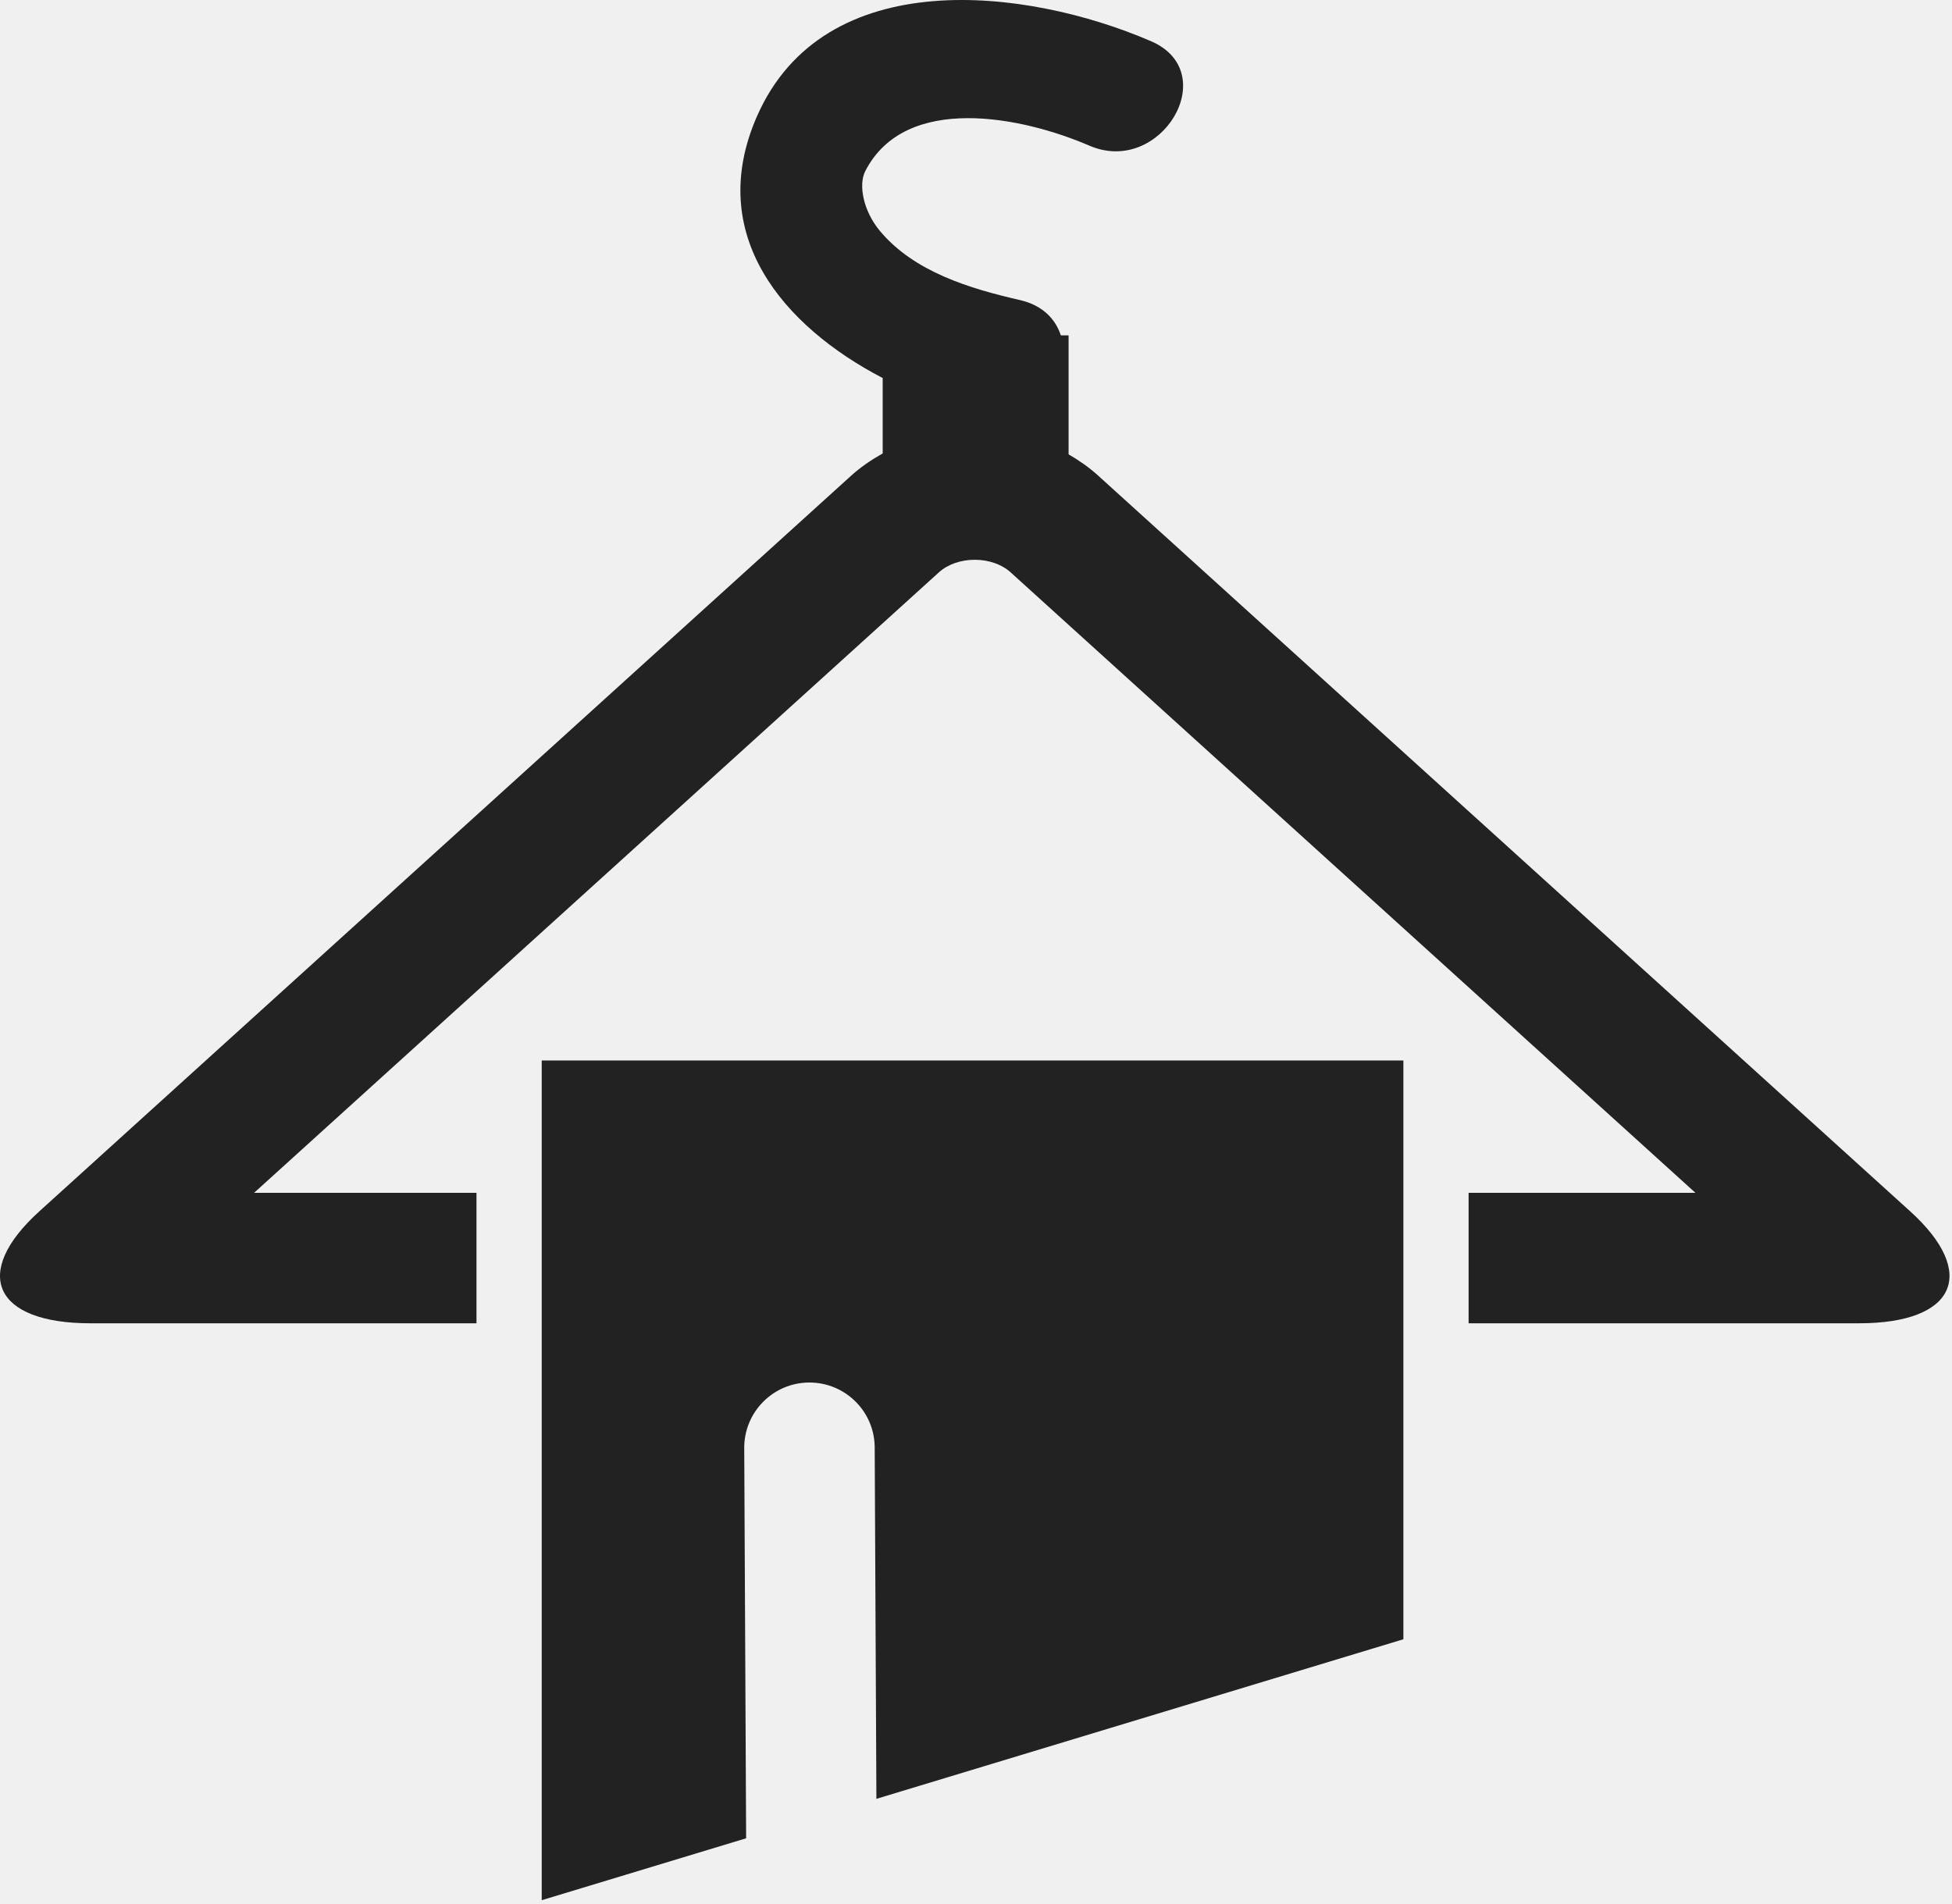
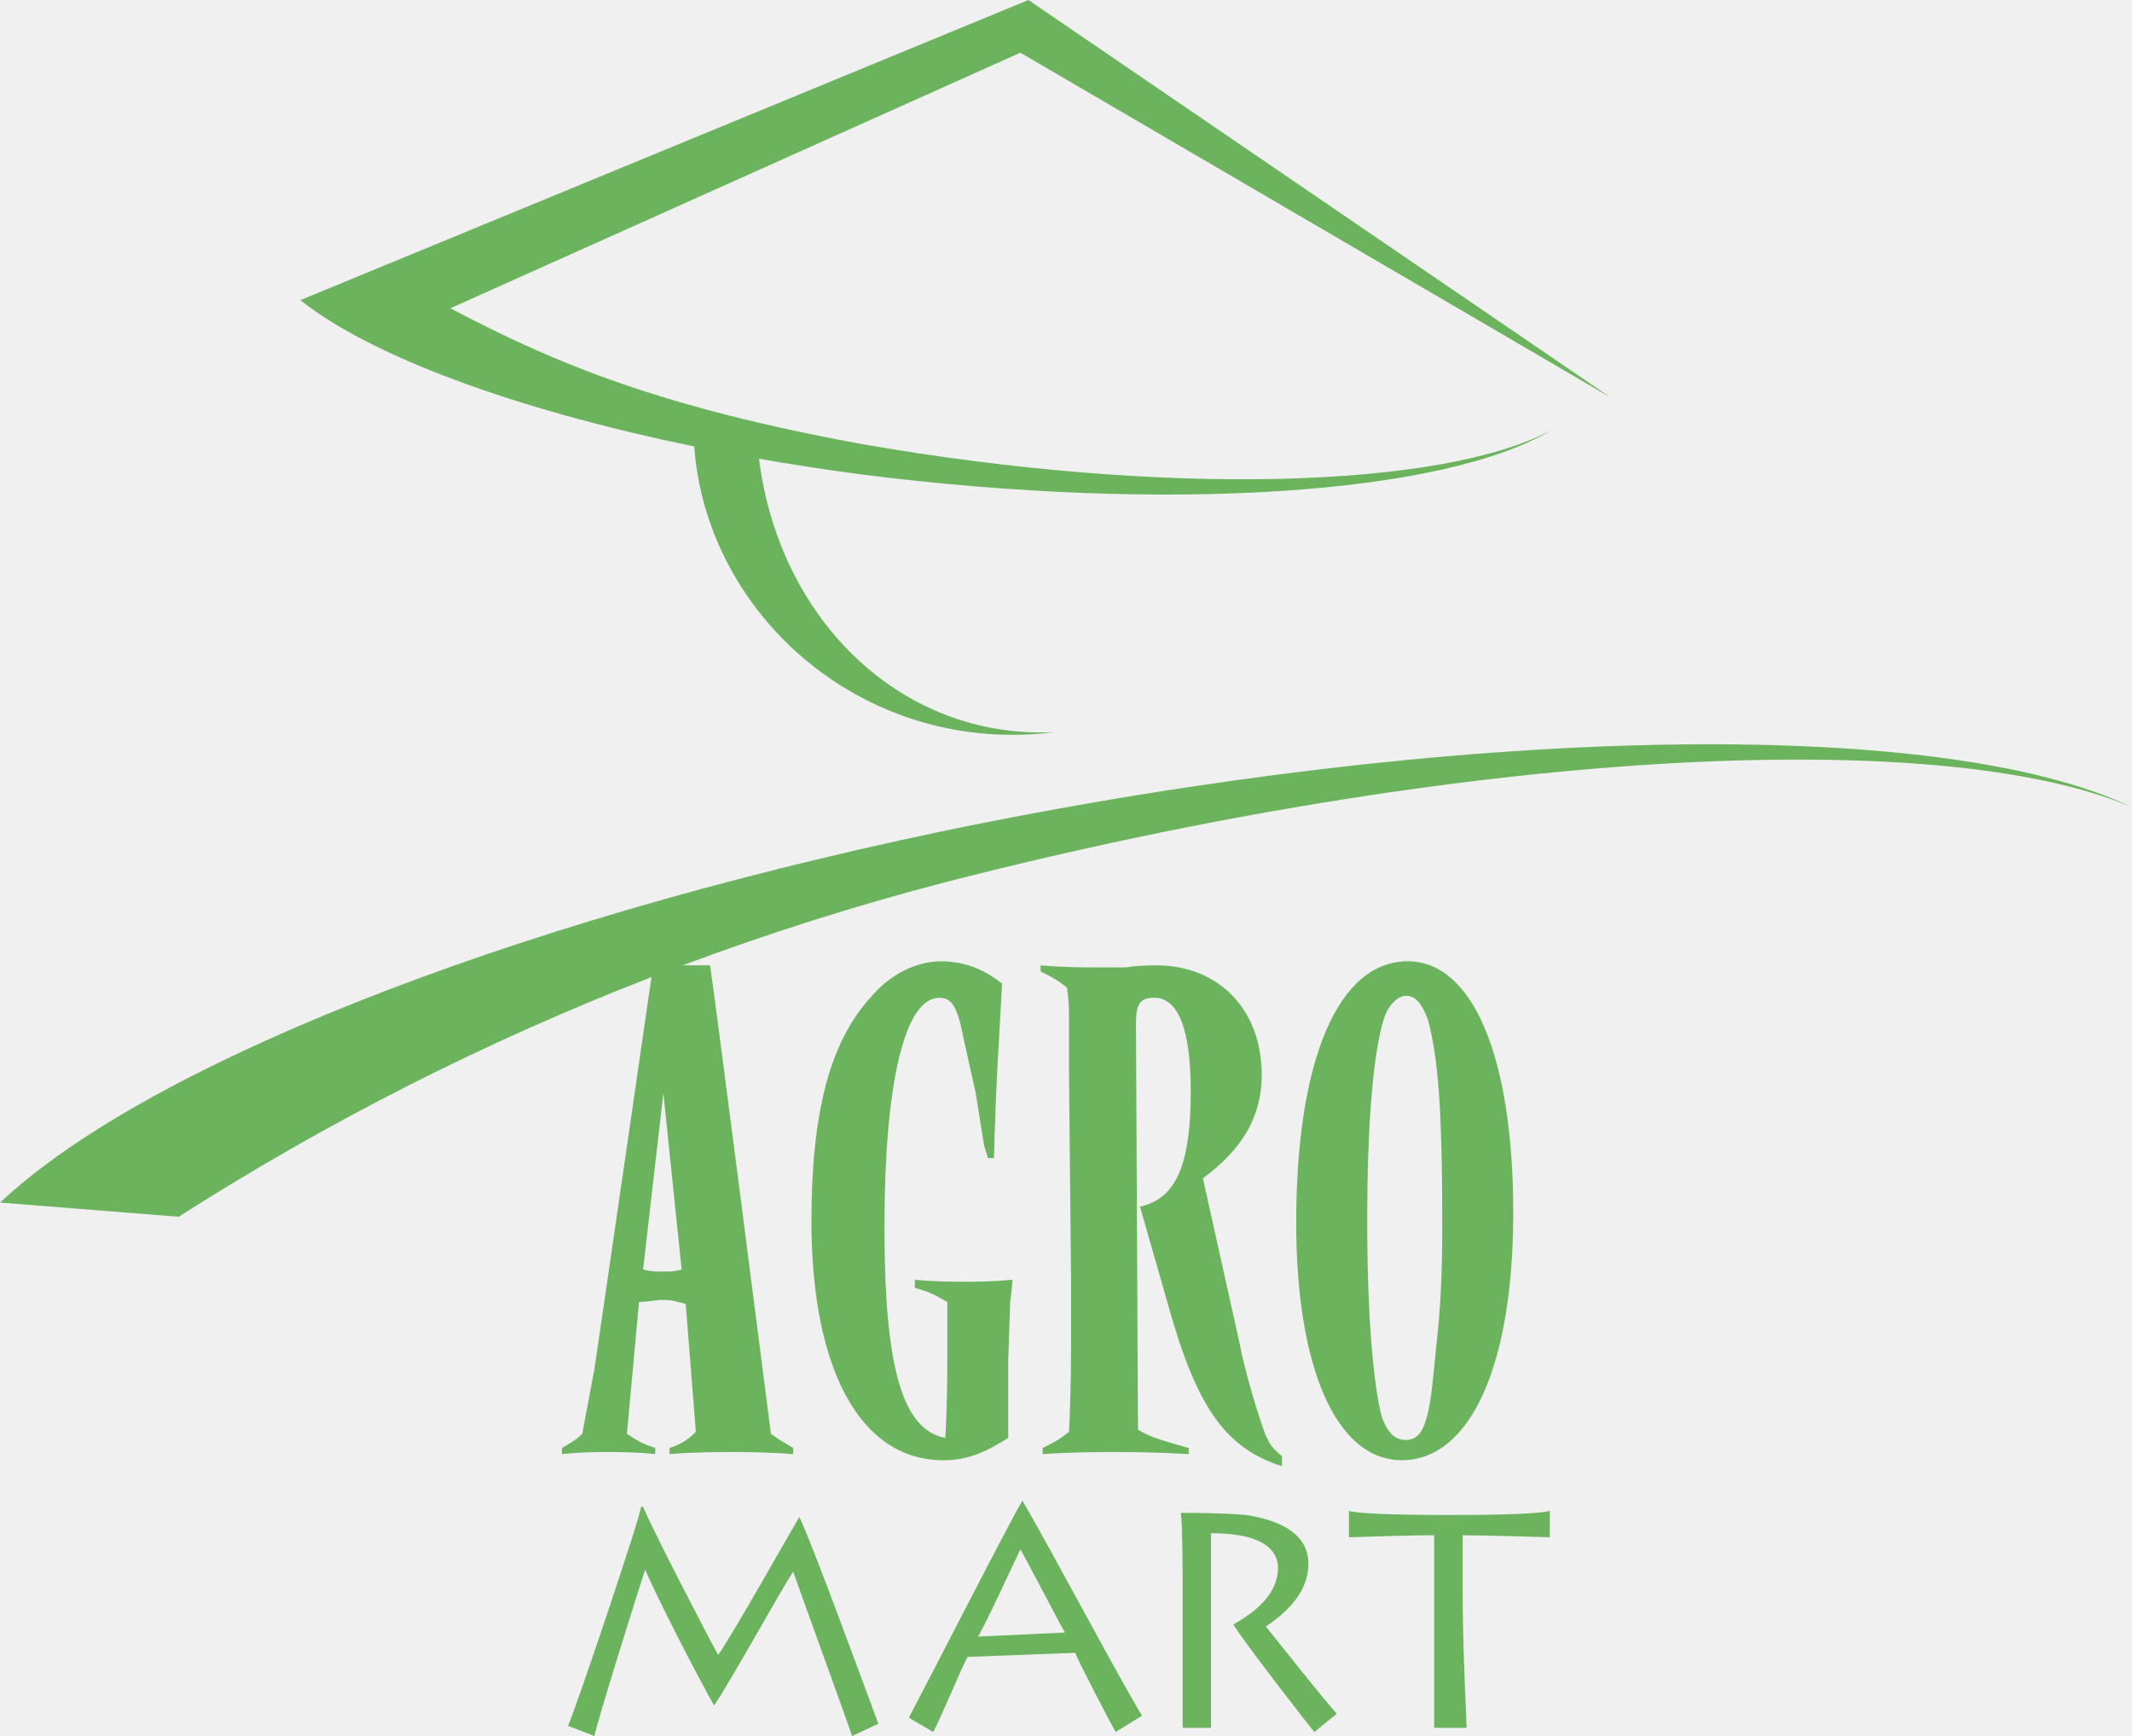
- <svg xmlns="http://www.w3.org/2000/svg" width="368" height="359" viewBox="0 0 368 359" fill="none">
-   <g clip-path="url(#clip0_333_5919)">
-     <path d="M360.132 228.421L207.039 89.692C205.322 88.131 203.431 86.816 201.455 85.672V63.241H199.996C198.987 60.16 196.555 57.564 192.309 56.588C182.819 54.405 172.352 51.286 165.885 43.546C162.76 39.802 161.79 34.869 163.123 32.269C170.698 17.5 192.724 22.001 205.375 27.465C218.85 33.29 230.596 13.646 217.001 7.773C193.522 -2.369 155.325 -6.936 142.685 21.983C132.924 44.303 147.663 61.519 166.407 71.285V85.498C164.308 86.687 162.294 88.038 160.471 89.686L7.404 228.421C-5.455 240.076 -1.138 249.522 17.045 249.522H89.829V237.218V224.926H47.895L177.01 107.92C178.67 106.413 181.135 105.551 183.765 105.551C186.399 105.551 188.864 106.412 190.524 107.92L319.636 224.926H276.869V237.218V249.522H350.482C368.664 249.522 372.982 240.076 360.132 228.421Z" fill="#222222" />
-     <path d="M102.127 224.926V237.218V249.522V358.305L140.663 346.631L140.306 273.048C140.276 266.263 145.756 260.714 152.544 260.691C152.562 260.691 152.586 260.691 152.604 260.691C159.368 260.691 164.872 266.156 164.902 272.929L165.223 339.192L264.572 309.101V249.516V237.212V224.92V199.97H102.127V224.926Z" fill="#222222" />
+ <svg xmlns="http://www.w3.org/2000/svg" width="2500" height="2036" viewBox="0 0 85.038 69.262">
+   <g fill="#6cb35e">
+     <path d="M34.387 17.719c-7.929-1.456-12.136-3.155-16.425-5.42L40.699 2.103l23.544 13.756L41.021 0 11.975 11.975c2.759 2.195 8.438 4.341 15.712 5.836.5 6.799 6.846 12.361 14.387 11.398-6.085.308-10.994-4.445-11.8-10.907 1.33.233 2.702.445 4.113.631 12.138 1.537 23.223.809 27.511-1.78-4.37 2.347-15.454 2.67-27.511.566zM37.543 33.174C19.823 36.896 5.664 42.641 0 47.98l7.12.566a106.688 106.688 0 0 1 18.864-9.562s-2.115 14.58-2.276 15.631l-.486 2.59c-.242.242-.404.322-.809.566v.242c.809-.08 1.376-.08 1.781-.08.485 0 1.133 0 1.942.08v-.242c-.486-.162-.648-.244-1.133-.566l.484-5.26c.405 0 .567-.08.972-.08s.566.08.89.162l.405 5.098c-.324.322-.567.484-1.052.646v.242c1.052-.08 1.942-.08 2.508-.08.486 0 1.295 0 2.427.08v-.242c-.404-.244-.566-.324-.889-.566 0 0-2.266-17.721-2.428-18.691h-1.09a106.785 106.785 0 0 1 10.474-3.316c20.471-5.26 39.566-6.312 47.333-2.994-7.604-3.642-26.861-3.319-47.494.97zM26.458 50.732c-.323 0-.486 0-.809-.082l.809-7.039.728 7.039c-.324.082-.404.082-.728.082z" />
+     <path d="M39.646 46.201h-.243c-.082-.324-.162-.486-.162-.566l-.323-2.023-.486-2.184c-.242-1.295-.485-1.619-.97-1.619-1.376 0-2.185 3.398-2.185 9.145 0 5.662.728 8.09 2.427 8.414.081-1.375.081-2.59.081-3.236v-2.186c-.566-.322-.729-.404-1.295-.564v-.324c.81.08 1.457.08 1.942.08.405 0 1.133 0 1.942-.08 0 .484-.081.727-.081.889l-.08 2.348v3.074c-.892.566-1.619.891-2.59.891-3.318 0-5.259-3.643-5.259-9.549 0-4.287.728-7.119 2.346-8.9.809-.971 1.861-1.457 2.833-1.457.809 0 1.618.244 2.427.891-.161 2.991-.242 3.882-.324 6.956zM49.437 53.564c.243 1.295.809 3.074 1.053 3.721.161.324.242.486.646.811v.404c-2.265-.729-3.398-2.348-4.53-6.393l-1.134-3.965c1.457-.324 2.023-1.699 2.023-4.611 0-2.428-.485-3.723-1.456-3.723-.567 0-.729.242-.729 1.051l.081 16.184c.566.324.89.404 2.023.729v.242c-1.376-.08-2.267-.08-3.075-.08-.566 0-1.537 0-2.751.08v-.242c.485-.244.647-.324 1.052-.646.08-1.619.08-3.156.08-3.723v-.484-1.861l-.08-8.174V40.78c0-.646 0-.729-.081-1.375-.405-.322-.567-.404-1.052-.646v-.244c.971.082 1.698.082 2.266.082h1.132c.486-.082 1.053-.082 1.215-.082 2.508 0 4.207 1.781 4.207 4.369 0 1.701-.81 2.994-2.347 4.127l1.457 6.553zM60.36 48.385c0 6.07-1.699 9.873-4.449 9.873-2.591 0-4.209-3.643-4.209-9.467 0-6.555 1.699-10.439 4.45-10.439 2.589 0 4.208 3.804 4.208 10.033zm-5.178-7.686c-.404 1.375-.647 4.045-.647 8.01 0 3.803.243 6.473.566 7.768.243.729.567.971.971.971.405 0 .648-.242.81-.809.162-.486.243-1.213.405-2.912.161-1.377.242-2.832.242-4.773 0-4.693-.162-6.717-.566-8.254-.242-.648-.485-.971-.891-.971-.323 0-.728.404-.89.97zM22.654 68.857c.244-.486 2.914-8.416 2.914-8.74h.081c.323.811 2.67 5.342 2.994 5.908.486-.648 2.993-5.098 3.237-5.502.485.971 2.67 6.957 3.155 8.252l-1.052.486c-.324-.971-2.184-6.07-2.347-6.555-.485.729-2.588 4.531-3.155 5.34-.728-1.293-2.265-4.287-2.751-5.42-.243.727-1.942 6.148-2.022 6.635l-1.054-.404zM36.249 68.533c.647-1.215 4.207-8.174 4.531-8.658 1.053 1.779 3.964 7.281 4.774 8.576l-1.052.649c-.243-.404-1.537-2.914-1.618-3.156l-4.289.162c-.162.242-1.132 2.59-1.375 2.994l-.971-.567zm6.23-3.398c-.162-.242-1.618-3.074-1.78-3.318-.162.324-1.538 3.318-1.699 3.48l3.479-.162zM48.304 65.135v3.803h-1.132v-5.502c0-.324 0-2.832-.081-3.076.566 0 1.618 0 2.589.082 1.619.242 2.508.891 2.508 1.941 0 1.053-.728 1.861-1.698 2.51.323.404 2.509 3.154 2.831 3.479l-.89.729c-.162-.162-2.913-3.723-3.236-4.289.566-.324 1.78-1.051 1.78-2.266 0-.566-.405-1.375-2.671-1.375v3.964zM57.204 68.938v-7.685c-1.375 0-3.074.08-3.398.08V60.28c.486.162 3.398.162 3.48.162h1.052c.242 0 2.913 0 3.479-.162v1.053c-.161 0-2.427-.08-3.479-.08v2.021c0 2.508.162 5.422.162 5.664h-1.296z" />
  </g>
-   <defs>
-     <clipPath id="clip0_333_5919">
-       <rect width="368" height="359" fill="white" />
-     </clipPath>
-   </defs>
</svg>
